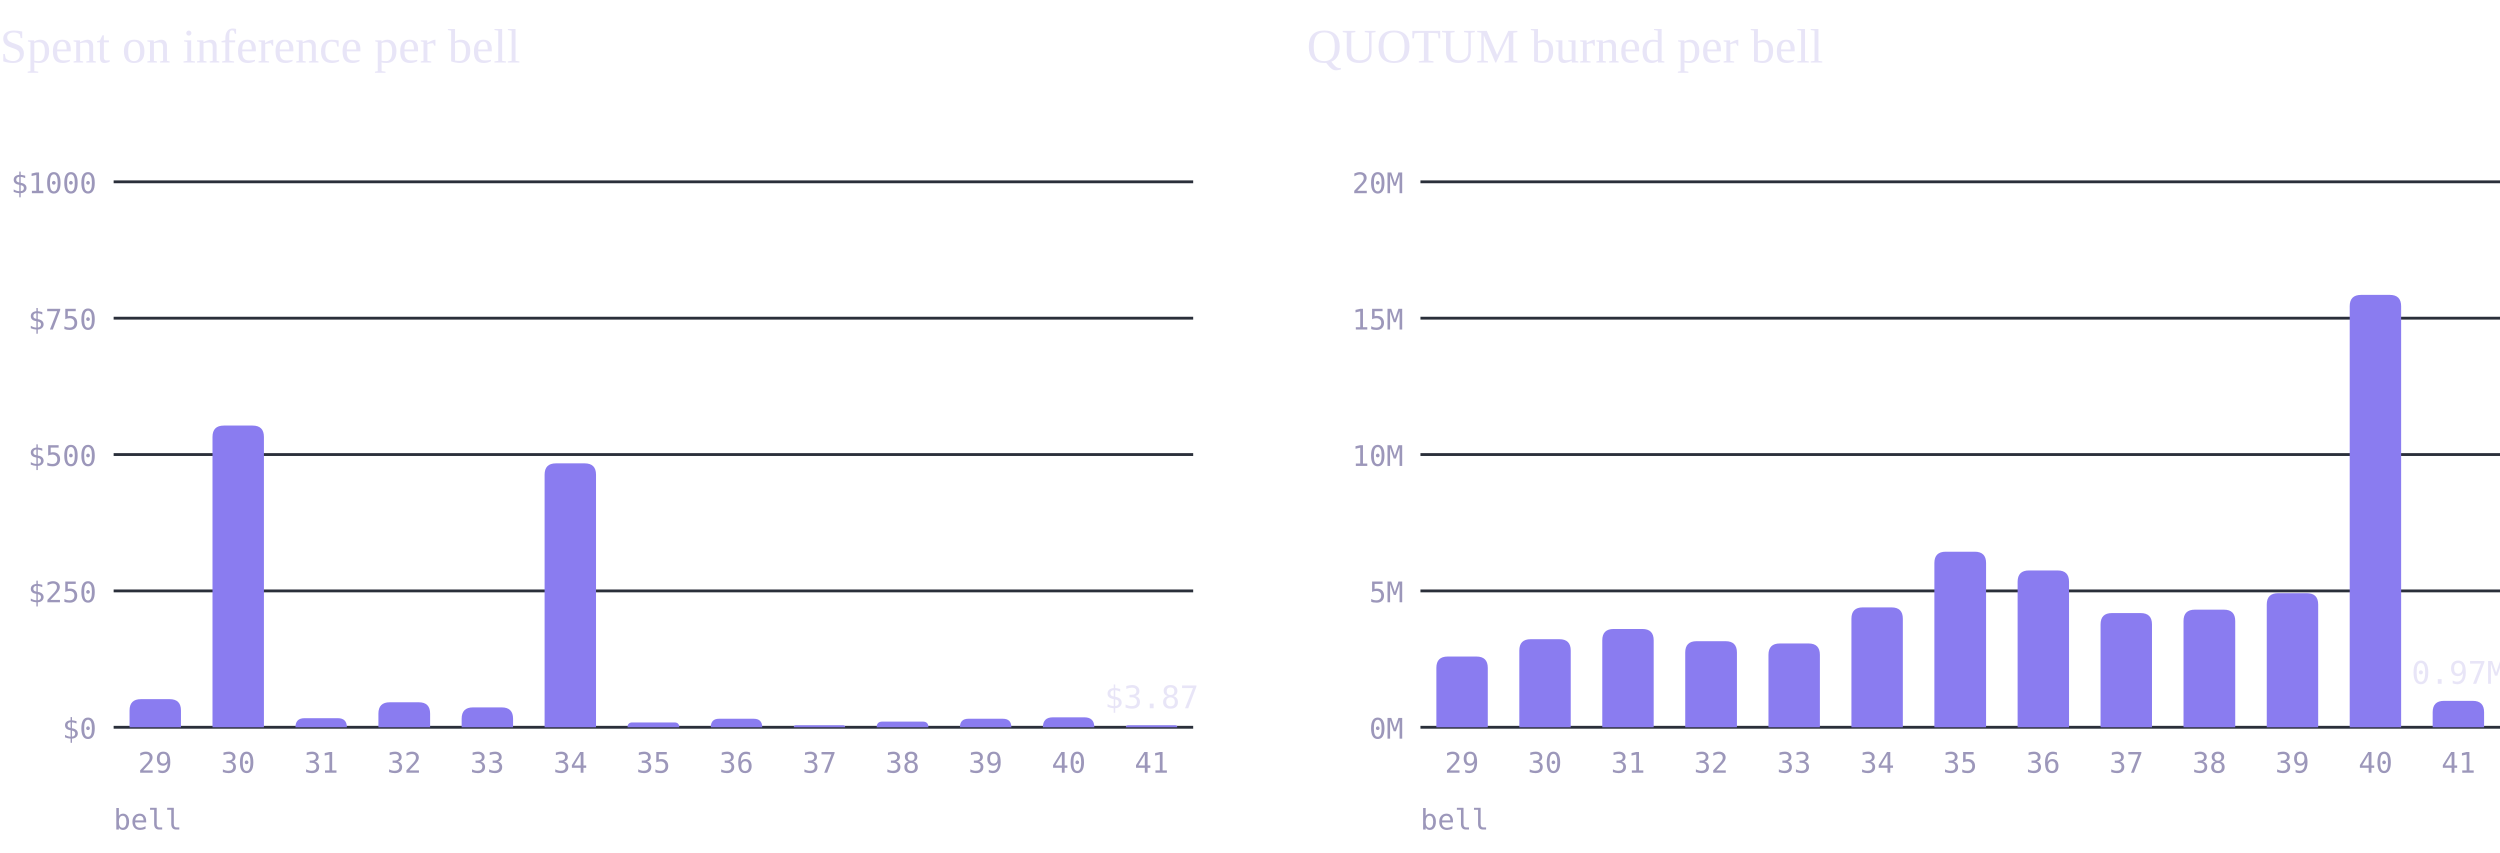
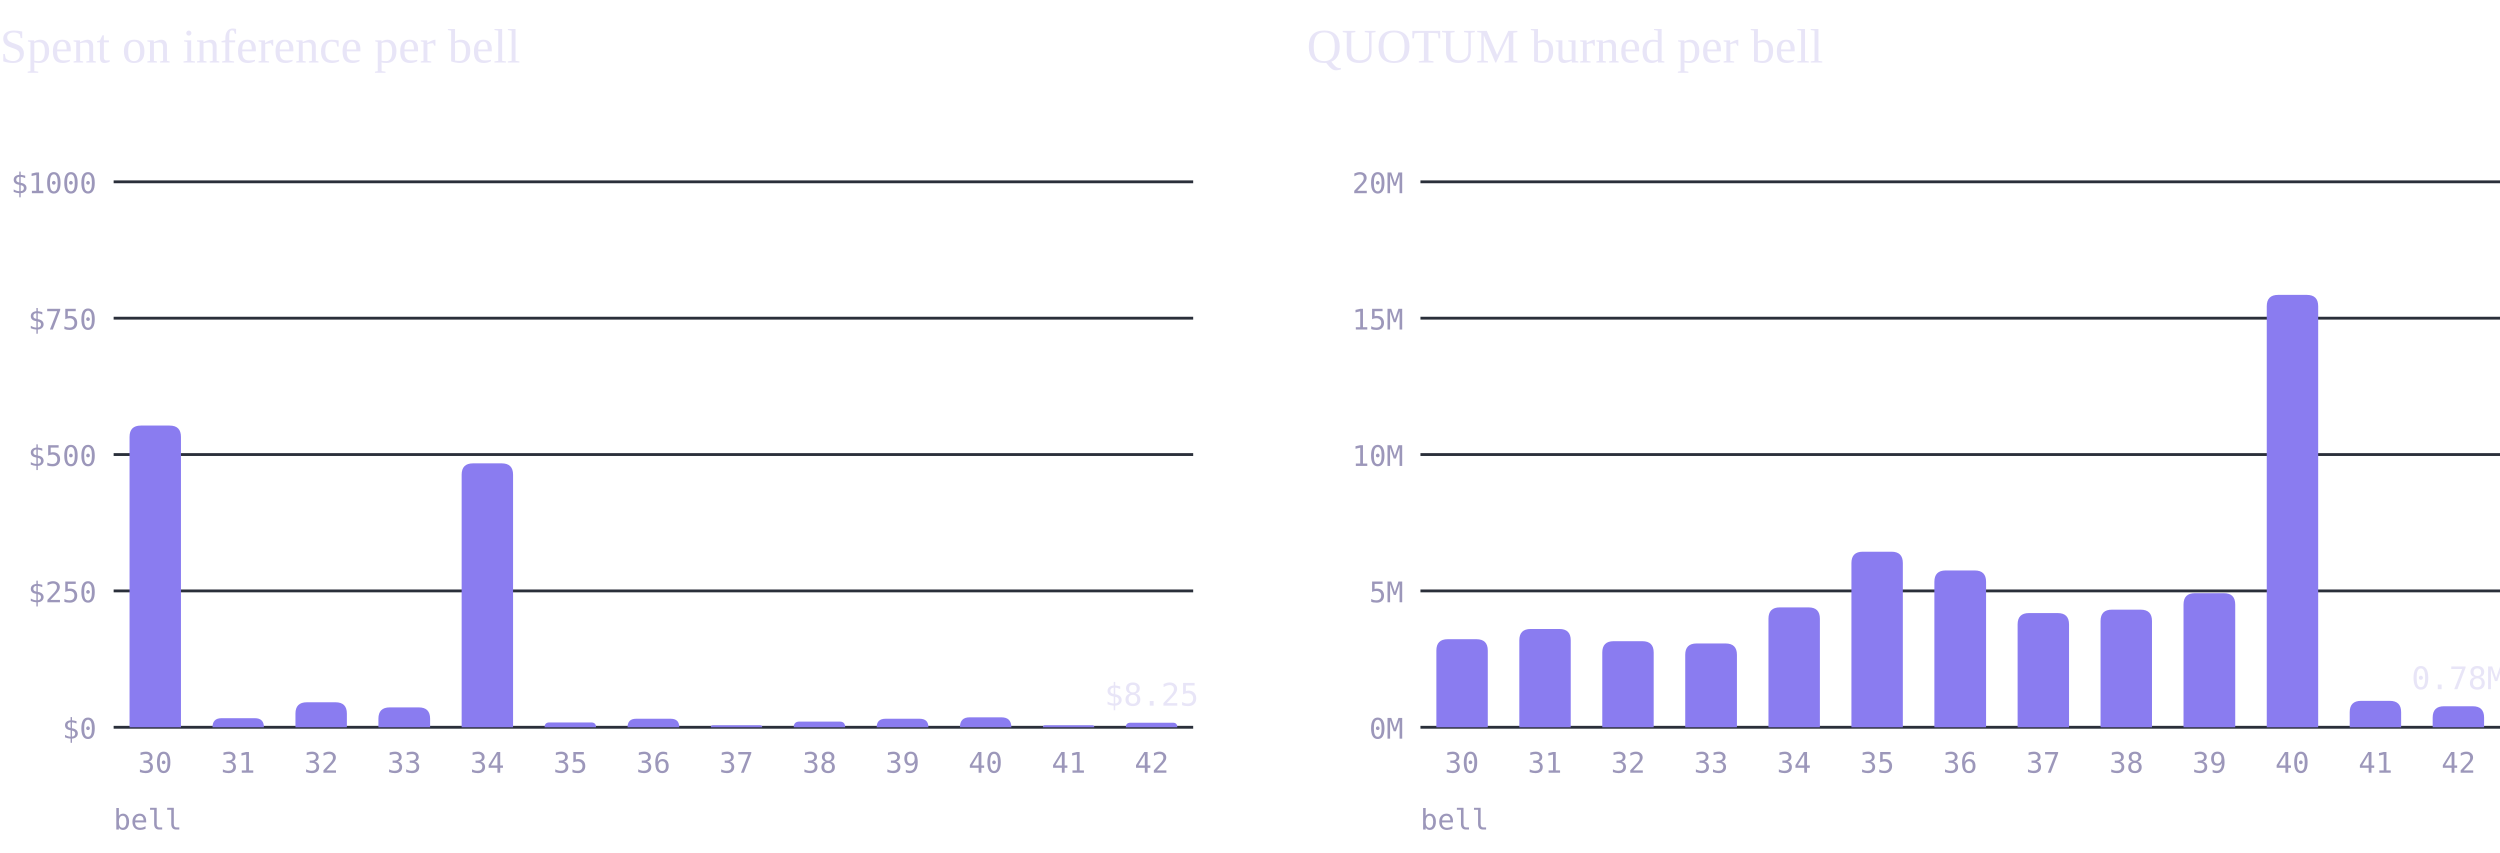
- <svg xmlns="http://www.w3.org/2000/svg" viewBox="0 0 880 300" width="880" height="300" role="img" aria-label="quotum bells 1 to 41: inference spent and QUOTUM burned per bell">
+ <svg xmlns="http://www.w3.org/2000/svg" viewBox="0 0 880 300" width="880" height="300" role="img" aria-label="quotum bells 1 to 42: inference spent and QUOTUM burned per bell">
  <text x="0" y="22" font-family="Georgia,'Times New Roman',serif" font-size="17" fill="#e8e5f7">Spent on inference per bell</text>
  <line x1="40" x2="420" y1="256.0" y2="256.0" stroke="#2a2f3a" stroke-width="1" />
  <text x="34" y="260.0" text-anchor="end" font-family="ui-monospace,SFMono-Regular,Menlo,monospace" font-size="10" fill="#9c97ba">$0</text>
  <line x1="40" x2="420" y1="208.0" y2="208.0" stroke="#2a2f3a" stroke-width="1" />
  <text x="34" y="212.0" text-anchor="end" font-family="ui-monospace,SFMono-Regular,Menlo,monospace" font-size="10" fill="#9c97ba">$250</text>
  <line x1="40" x2="420" y1="160.0" y2="160.0" stroke="#2a2f3a" stroke-width="1" />
  <text x="34" y="164.0" text-anchor="end" font-family="ui-monospace,SFMono-Regular,Menlo,monospace" font-size="10" fill="#9c97ba">$500</text>
  <line x1="40" x2="420" y1="112.0" y2="112.0" stroke="#2a2f3a" stroke-width="1" />
  <text x="34" y="116.0" text-anchor="end" font-family="ui-monospace,SFMono-Regular,Menlo,monospace" font-size="10" fill="#9c97ba">$750</text>
  <line x1="40" x2="420" y1="64.0" y2="64.0" stroke="#2a2f3a" stroke-width="1" />
  <text x="34" y="68.0" text-anchor="end" font-family="ui-monospace,SFMono-Regular,Menlo,monospace" font-size="10" fill="#9c97ba">$1000</text>
-   <path d="M45.6,256.0 V250.1 Q45.6,246.1 49.6,246.1 H59.7 Q63.7,246.1 63.7,250.1 V256.0 Z" fill="#8a7cf0" />
-   <text x="54.6" y="272" text-anchor="middle" font-family="ui-monospace,SFMono-Regular,Menlo,monospace" font-size="10" fill="#9c97ba">29</text>
-   <path d="M74.8,256.0 V153.8 Q74.8,149.8 78.8,149.8 H88.9 Q92.9,149.8 92.9,153.8 V256.0 Z" fill="#8a7cf0" />
-   <text x="83.8" y="272" text-anchor="middle" font-family="ui-monospace,SFMono-Regular,Menlo,monospace" font-size="10" fill="#9c97ba">30</text>
-   <path d="M104.0,256.0 V256.0 Q104.0,252.8 107.2,252.8 H118.9 Q122.1,252.8 122.1,256.0 V256.0 Z" fill="#8a7cf0" />
-   <text x="113.1" y="272" text-anchor="middle" font-family="ui-monospace,SFMono-Regular,Menlo,monospace" font-size="10" fill="#9c97ba">31</text>
-   <path d="M133.2,256.0 V251.2 Q133.2,247.2 137.2,247.2 H147.4 Q151.4,247.2 151.4,251.2 V256.0 Z" fill="#8a7cf0" />
-   <text x="142.3" y="272" text-anchor="middle" font-family="ui-monospace,SFMono-Regular,Menlo,monospace" font-size="10" fill="#9c97ba">32</text>
-   <path d="M162.5,256.0 V253.0 Q162.5,249.0 166.5,249.0 H176.6 Q180.6,249.0 180.6,253.0 V256.0 Z" fill="#8a7cf0" />
-   <text x="171.5" y="272" text-anchor="middle" font-family="ui-monospace,SFMono-Regular,Menlo,monospace" font-size="10" fill="#9c97ba">33</text>
-   <path d="M191.7,256.0 V167.1 Q191.7,163.1 195.7,163.1 H205.8 Q209.8,163.1 209.8,167.1 V256.0 Z" fill="#8a7cf0" />
-   <text x="200.8" y="272" text-anchor="middle" font-family="ui-monospace,SFMono-Regular,Menlo,monospace" font-size="10" fill="#9c97ba">34</text>
-   <path d="M220.9,256.0 V256.0 Q220.9,254.3 222.6,254.3 H237.4 Q239.1,254.3 239.1,256.0 V256.0 Z" fill="#8a7cf0" />
-   <text x="230.0" y="272" text-anchor="middle" font-family="ui-monospace,SFMono-Regular,Menlo,monospace" font-size="10" fill="#9c97ba">35</text>
-   <path d="M250.2,256.0 V256.0 Q250.2,253.0 253.1,253.0 H265.3 Q268.3,253.0 268.3,256.0 V256.0 Z" fill="#8a7cf0" />
-   <text x="259.2" y="272" text-anchor="middle" font-family="ui-monospace,SFMono-Regular,Menlo,monospace" font-size="10" fill="#9c97ba">36</text>
-   <path d="M279.4,256.0 V256.0 Q279.4,255.3 280.1,255.3 H296.8 Q297.5,255.3 297.5,256.0 V256.0 Z" fill="#8a7cf0" />
-   <text x="288.5" y="272" text-anchor="middle" font-family="ui-monospace,SFMono-Regular,Menlo,monospace" font-size="10" fill="#9c97ba">37</text>
-   <path d="M308.6,256.0 V256.0 Q308.6,254.0 310.6,254.0 H324.8 Q326.8,254.0 326.8,256.0 V256.0 Z" fill="#8a7cf0" />
-   <text x="317.7" y="272" text-anchor="middle" font-family="ui-monospace,SFMono-Regular,Menlo,monospace" font-size="10" fill="#9c97ba">38</text>
-   <path d="M337.9,256.0 V256.0 Q337.9,253.0 340.9,253.0 H353.0 Q356.0,253.0 356.0,256.0 V256.0 Z" fill="#8a7cf0" />
-   <text x="346.9" y="272" text-anchor="middle" font-family="ui-monospace,SFMono-Regular,Menlo,monospace" font-size="10" fill="#9c97ba">39</text>
-   <path d="M367.1,256.0 V256.0 Q367.1,252.5 370.6,252.5 H381.7 Q385.2,252.5 385.2,256.0 V256.0 Z" fill="#8a7cf0" />
-   <text x="376.2" y="272" text-anchor="middle" font-family="ui-monospace,SFMono-Regular,Menlo,monospace" font-size="10" fill="#9c97ba">40</text>
-   <path d="M396.3,256.0 V256.0 Q396.3,255.3 397.1,255.3 H413.7 Q414.4,255.3 414.4,256.0 V256.0 Z" fill="#8a7cf0" />
-   <text x="405.4" y="272" text-anchor="middle" font-family="ui-monospace,SFMono-Regular,Menlo,monospace" font-size="10" fill="#9c97ba">41</text>
-   <text x="405.4" y="249.3" text-anchor="middle" font-family="ui-monospace,SFMono-Regular,Menlo,monospace" font-size="11" fill="#e8e5f7">$3.87</text>
+   <path d="M45.6,256.0 V153.8 Q45.6,149.8 49.6,149.8 H59.7 Q63.7,149.8 63.7,153.8 V256.0 Z" fill="#8a7cf0" />
+   <text x="54.6" y="272" text-anchor="middle" font-family="ui-monospace,SFMono-Regular,Menlo,monospace" font-size="10" fill="#9c97ba">30</text>
+   <path d="M74.8,256.0 V256.0 Q74.8,252.8 78.0,252.8 H89.7 Q92.9,252.8 92.9,256.0 V256.0 Z" fill="#8a7cf0" />
+   <text x="83.8" y="272" text-anchor="middle" font-family="ui-monospace,SFMono-Regular,Menlo,monospace" font-size="10" fill="#9c97ba">31</text>
+   <path d="M104.0,256.0 V251.2 Q104.0,247.2 108.0,247.2 H118.1 Q122.1,247.2 122.1,251.2 V256.0 Z" fill="#8a7cf0" />
+   <text x="113.1" y="272" text-anchor="middle" font-family="ui-monospace,SFMono-Regular,Menlo,monospace" font-size="10" fill="#9c97ba">32</text>
+   <path d="M133.2,256.0 V253.0 Q133.2,249.0 137.2,249.0 H147.4 Q151.4,249.0 151.4,253.0 V256.0 Z" fill="#8a7cf0" />
+   <text x="142.3" y="272" text-anchor="middle" font-family="ui-monospace,SFMono-Regular,Menlo,monospace" font-size="10" fill="#9c97ba">33</text>
+   <path d="M162.5,256.0 V167.1 Q162.5,163.1 166.5,163.1 H176.6 Q180.6,163.1 180.6,167.1 V256.0 Z" fill="#8a7cf0" />
+   <text x="171.5" y="272" text-anchor="middle" font-family="ui-monospace,SFMono-Regular,Menlo,monospace" font-size="10" fill="#9c97ba">34</text>
+   <path d="M191.7,256.0 V256.0 Q191.7,254.3 193.4,254.3 H208.1 Q209.8,254.3 209.8,256.0 V256.0 Z" fill="#8a7cf0" />
+   <text x="200.8" y="272" text-anchor="middle" font-family="ui-monospace,SFMono-Regular,Menlo,monospace" font-size="10" fill="#9c97ba">35</text>
+   <path d="M220.9,256.0 V256.0 Q220.9,253.0 223.9,253.0 H236.1 Q239.1,253.0 239.1,256.0 V256.0 Z" fill="#8a7cf0" />
+   <text x="230.0" y="272" text-anchor="middle" font-family="ui-monospace,SFMono-Regular,Menlo,monospace" font-size="10" fill="#9c97ba">36</text>
+   <path d="M250.2,256.0 V256.0 Q250.2,255.3 250.9,255.3 H267.6 Q268.3,255.3 268.3,256.0 V256.0 Z" fill="#8a7cf0" />
+   <text x="259.2" y="272" text-anchor="middle" font-family="ui-monospace,SFMono-Regular,Menlo,monospace" font-size="10" fill="#9c97ba">37</text>
+   <path d="M279.4,256.0 V256.0 Q279.4,254.0 281.4,254.0 H295.6 Q297.5,254.0 297.5,256.0 V256.0 Z" fill="#8a7cf0" />
+   <text x="288.5" y="272" text-anchor="middle" font-family="ui-monospace,SFMono-Regular,Menlo,monospace" font-size="10" fill="#9c97ba">38</text>
+   <path d="M308.6,256.0 V256.0 Q308.6,253.0 311.7,253.0 H323.7 Q326.8,253.0 326.8,256.0 V256.0 Z" fill="#8a7cf0" />
+   <text x="317.7" y="272" text-anchor="middle" font-family="ui-monospace,SFMono-Regular,Menlo,monospace" font-size="10" fill="#9c97ba">39</text>
+   <path d="M337.9,256.0 V256.0 Q337.9,252.5 341.3,252.5 H352.5 Q356.0,252.5 356.0,256.0 V256.0 Z" fill="#8a7cf0" />
+   <text x="346.9" y="272" text-anchor="middle" font-family="ui-monospace,SFMono-Regular,Menlo,monospace" font-size="10" fill="#9c97ba">40</text>
+   <path d="M367.1,256.0 V256.0 Q367.1,255.3 367.8,255.3 H384.5 Q385.2,255.3 385.2,256.0 V256.0 Z" fill="#8a7cf0" />
+   <text x="376.2" y="272" text-anchor="middle" font-family="ui-monospace,SFMono-Regular,Menlo,monospace" font-size="10" fill="#9c97ba">41</text>
+   <path d="M396.3,256.0 V256.0 Q396.3,254.4 397.9,254.4 H412.9 Q414.4,254.4 414.4,256.0 V256.0 Z" fill="#8a7cf0" />
+   <text x="405.4" y="272" text-anchor="middle" font-family="ui-monospace,SFMono-Regular,Menlo,monospace" font-size="10" fill="#9c97ba">42</text>
+   <text x="405.4" y="248.4" text-anchor="middle" font-family="ui-monospace,SFMono-Regular,Menlo,monospace" font-size="11" fill="#e8e5f7">$8.25</text>
  <text x="40" y="292" font-family="ui-monospace,SFMono-Regular,Menlo,monospace" font-size="10" fill="#9c97ba">bell</text>
  <text x="460" y="22" font-family="Georgia,'Times New Roman',serif" font-size="17" fill="#e8e5f7">QUOTUM burned per bell</text>
  <line x1="500" x2="880" y1="256.0" y2="256.0" stroke="#2a2f3a" stroke-width="1" />
  <text x="494" y="260.0" text-anchor="end" font-family="ui-monospace,SFMono-Regular,Menlo,monospace" font-size="10" fill="#9c97ba">0M</text>
  <line x1="500" x2="880" y1="208.0" y2="208.0" stroke="#2a2f3a" stroke-width="1" />
  <text x="494" y="212.0" text-anchor="end" font-family="ui-monospace,SFMono-Regular,Menlo,monospace" font-size="10" fill="#9c97ba">5M</text>
  <line x1="500" x2="880" y1="160.0" y2="160.0" stroke="#2a2f3a" stroke-width="1" />
  <text x="494" y="164.0" text-anchor="end" font-family="ui-monospace,SFMono-Regular,Menlo,monospace" font-size="10" fill="#9c97ba">10M</text>
  <line x1="500" x2="880" y1="112.0" y2="112.0" stroke="#2a2f3a" stroke-width="1" />
  <text x="494" y="116.0" text-anchor="end" font-family="ui-monospace,SFMono-Regular,Menlo,monospace" font-size="10" fill="#9c97ba">15M</text>
  <line x1="500" x2="880" y1="64.0" y2="64.0" stroke="#2a2f3a" stroke-width="1" />
  <text x="494" y="68.0" text-anchor="end" font-family="ui-monospace,SFMono-Regular,Menlo,monospace" font-size="10" fill="#9c97ba">20M</text>
-   <path d="M505.6,256.0 V235.1 Q505.6,231.1 509.6,231.1 H519.7 Q523.7,231.1 523.7,235.1 V256.0 Z" fill="#8a7cf0" />
-   <text x="514.6" y="272" text-anchor="middle" font-family="ui-monospace,SFMono-Regular,Menlo,monospace" font-size="10" fill="#9c97ba">29</text>
-   <path d="M534.8,256.0 V229.0 Q534.8,225.0 538.8,225.0 H548.9 Q552.9,225.0 552.9,229.0 V256.0 Z" fill="#8a7cf0" />
-   <text x="543.8" y="272" text-anchor="middle" font-family="ui-monospace,SFMono-Regular,Menlo,monospace" font-size="10" fill="#9c97ba">30</text>
-   <path d="M564.0,256.0 V225.4 Q564.0,221.4 568.0,221.4 H578.1 Q582.1,221.4 582.1,225.4 V256.0 Z" fill="#8a7cf0" />
-   <text x="573.1" y="272" text-anchor="middle" font-family="ui-monospace,SFMono-Regular,Menlo,monospace" font-size="10" fill="#9c97ba">31</text>
-   <path d="M593.2,256.0 V229.7 Q593.2,225.7 597.2,225.7 H607.4 Q611.4,225.7 611.4,229.7 V256.0 Z" fill="#8a7cf0" />
-   <text x="602.3" y="272" text-anchor="middle" font-family="ui-monospace,SFMono-Regular,Menlo,monospace" font-size="10" fill="#9c97ba">32</text>
-   <path d="M622.5,256.0 V230.5 Q622.5,226.5 626.5,226.5 H636.6 Q640.6,226.5 640.6,230.5 V256.0 Z" fill="#8a7cf0" />
-   <text x="631.5" y="272" text-anchor="middle" font-family="ui-monospace,SFMono-Regular,Menlo,monospace" font-size="10" fill="#9c97ba">33</text>
-   <path d="M651.7,256.0 V217.8 Q651.7,213.8 655.7,213.8 H665.8 Q669.8,213.8 669.8,217.8 V256.0 Z" fill="#8a7cf0" />
-   <text x="660.8" y="272" text-anchor="middle" font-family="ui-monospace,SFMono-Regular,Menlo,monospace" font-size="10" fill="#9c97ba">34</text>
-   <path d="M680.9,256.0 V198.2 Q680.9,194.2 684.9,194.2 H695.1 Q699.1,194.2 699.1,198.2 V256.0 Z" fill="#8a7cf0" />
-   <text x="690.0" y="272" text-anchor="middle" font-family="ui-monospace,SFMono-Regular,Menlo,monospace" font-size="10" fill="#9c97ba">35</text>
-   <path d="M710.2,256.0 V204.8 Q710.2,200.8 714.2,200.8 H724.3 Q728.3,200.8 728.3,204.8 V256.0 Z" fill="#8a7cf0" />
-   <text x="719.2" y="272" text-anchor="middle" font-family="ui-monospace,SFMono-Regular,Menlo,monospace" font-size="10" fill="#9c97ba">36</text>
-   <path d="M739.4,256.0 V219.8 Q739.4,215.8 743.4,215.8 H753.5 Q757.5,215.8 757.5,219.8 V256.0 Z" fill="#8a7cf0" />
-   <text x="748.5" y="272" text-anchor="middle" font-family="ui-monospace,SFMono-Regular,Menlo,monospace" font-size="10" fill="#9c97ba">37</text>
-   <path d="M768.6,256.0 V218.6 Q768.6,214.6 772.6,214.6 H782.8 Q786.8,214.6 786.8,218.6 V256.0 Z" fill="#8a7cf0" />
-   <text x="777.7" y="272" text-anchor="middle" font-family="ui-monospace,SFMono-Regular,Menlo,monospace" font-size="10" fill="#9c97ba">38</text>
-   <path d="M797.9,256.0 V212.8 Q797.9,208.8 801.9,208.8 H812.0 Q816.0,208.8 816.0,212.8 V256.0 Z" fill="#8a7cf0" />
-   <text x="806.9" y="272" text-anchor="middle" font-family="ui-monospace,SFMono-Regular,Menlo,monospace" font-size="10" fill="#9c97ba">39</text>
-   <path d="M827.1,256.0 V107.8 Q827.1,103.8 831.1,103.8 H841.2 Q845.2,103.8 845.2,107.8 V256.0 Z" fill="#8a7cf0" />
-   <text x="836.2" y="272" text-anchor="middle" font-family="ui-monospace,SFMono-Regular,Menlo,monospace" font-size="10" fill="#9c97ba">40</text>
-   <path d="M856.3,256.0 V250.7 Q856.3,246.7 860.3,246.7 H870.4 Q874.4,246.7 874.4,250.7 V256.0 Z" fill="#8a7cf0" />
-   <text x="865.4" y="272" text-anchor="middle" font-family="ui-monospace,SFMono-Regular,Menlo,monospace" font-size="10" fill="#9c97ba">41</text>
-   <text x="865.4" y="240.7" text-anchor="middle" font-family="ui-monospace,SFMono-Regular,Menlo,monospace" font-size="11" fill="#e8e5f7">0.97M</text>
+   <path d="M505.6,256.0 V229.0 Q505.6,225.0 509.6,225.0 H519.7 Q523.7,225.0 523.7,229.0 V256.0 Z" fill="#8a7cf0" />
+   <text x="514.6" y="272" text-anchor="middle" font-family="ui-monospace,SFMono-Regular,Menlo,monospace" font-size="10" fill="#9c97ba">30</text>
+   <path d="M534.8,256.0 V225.4 Q534.8,221.4 538.8,221.4 H548.9 Q552.9,221.4 552.9,225.4 V256.0 Z" fill="#8a7cf0" />
+   <text x="543.8" y="272" text-anchor="middle" font-family="ui-monospace,SFMono-Regular,Menlo,monospace" font-size="10" fill="#9c97ba">31</text>
+   <path d="M564.0,256.0 V229.7 Q564.0,225.7 568.0,225.7 H578.1 Q582.1,225.7 582.1,229.7 V256.0 Z" fill="#8a7cf0" />
+   <text x="573.1" y="272" text-anchor="middle" font-family="ui-monospace,SFMono-Regular,Menlo,monospace" font-size="10" fill="#9c97ba">32</text>
+   <path d="M593.2,256.0 V230.5 Q593.2,226.5 597.2,226.5 H607.4 Q611.4,226.5 611.4,230.5 V256.0 Z" fill="#8a7cf0" />
+   <text x="602.3" y="272" text-anchor="middle" font-family="ui-monospace,SFMono-Regular,Menlo,monospace" font-size="10" fill="#9c97ba">33</text>
+   <path d="M622.5,256.0 V217.8 Q622.5,213.8 626.5,213.8 H636.6 Q640.6,213.8 640.6,217.8 V256.0 Z" fill="#8a7cf0" />
+   <text x="631.5" y="272" text-anchor="middle" font-family="ui-monospace,SFMono-Regular,Menlo,monospace" font-size="10" fill="#9c97ba">34</text>
+   <path d="M651.7,256.0 V198.2 Q651.7,194.2 655.7,194.2 H665.8 Q669.8,194.2 669.8,198.2 V256.0 Z" fill="#8a7cf0" />
+   <text x="660.8" y="272" text-anchor="middle" font-family="ui-monospace,SFMono-Regular,Menlo,monospace" font-size="10" fill="#9c97ba">35</text>
+   <path d="M680.9,256.0 V204.8 Q680.9,200.8 684.9,200.8 H695.1 Q699.1,200.8 699.1,204.8 V256.0 Z" fill="#8a7cf0" />
+   <text x="690.0" y="272" text-anchor="middle" font-family="ui-monospace,SFMono-Regular,Menlo,monospace" font-size="10" fill="#9c97ba">36</text>
+   <path d="M710.2,256.0 V219.8 Q710.2,215.8 714.2,215.8 H724.3 Q728.3,215.8 728.3,219.8 V256.0 Z" fill="#8a7cf0" />
+   <text x="719.2" y="272" text-anchor="middle" font-family="ui-monospace,SFMono-Regular,Menlo,monospace" font-size="10" fill="#9c97ba">37</text>
+   <path d="M739.4,256.0 V218.6 Q739.4,214.6 743.4,214.6 H753.5 Q757.5,214.6 757.5,218.6 V256.0 Z" fill="#8a7cf0" />
+   <text x="748.5" y="272" text-anchor="middle" font-family="ui-monospace,SFMono-Regular,Menlo,monospace" font-size="10" fill="#9c97ba">38</text>
+   <path d="M768.6,256.0 V212.8 Q768.6,208.8 772.6,208.8 H782.8 Q786.8,208.8 786.8,212.8 V256.0 Z" fill="#8a7cf0" />
+   <text x="777.7" y="272" text-anchor="middle" font-family="ui-monospace,SFMono-Regular,Menlo,monospace" font-size="10" fill="#9c97ba">39</text>
+   <path d="M797.9,256.0 V107.8 Q797.9,103.8 801.9,103.8 H812.0 Q816.0,103.8 816.0,107.8 V256.0 Z" fill="#8a7cf0" />
+   <text x="806.9" y="272" text-anchor="middle" font-family="ui-monospace,SFMono-Regular,Menlo,monospace" font-size="10" fill="#9c97ba">40</text>
+   <path d="M827.1,256.0 V250.7 Q827.1,246.7 831.1,246.7 H841.2 Q845.2,246.7 845.2,250.7 V256.0 Z" fill="#8a7cf0" />
+   <text x="836.2" y="272" text-anchor="middle" font-family="ui-monospace,SFMono-Regular,Menlo,monospace" font-size="10" fill="#9c97ba">41</text>
+   <path d="M856.3,256.0 V252.6 Q856.3,248.6 860.3,248.6 H870.4 Q874.4,248.6 874.4,252.6 V256.0 Z" fill="#8a7cf0" />
+   <text x="865.4" y="272" text-anchor="middle" font-family="ui-monospace,SFMono-Regular,Menlo,monospace" font-size="10" fill="#9c97ba">42</text>
+   <text x="865.4" y="242.6" text-anchor="middle" font-family="ui-monospace,SFMono-Regular,Menlo,monospace" font-size="11" fill="#e8e5f7">0.78M</text>
  <text x="500" y="292" font-family="ui-monospace,SFMono-Regular,Menlo,monospace" font-size="10" fill="#9c97ba">bell</text>
</svg>
